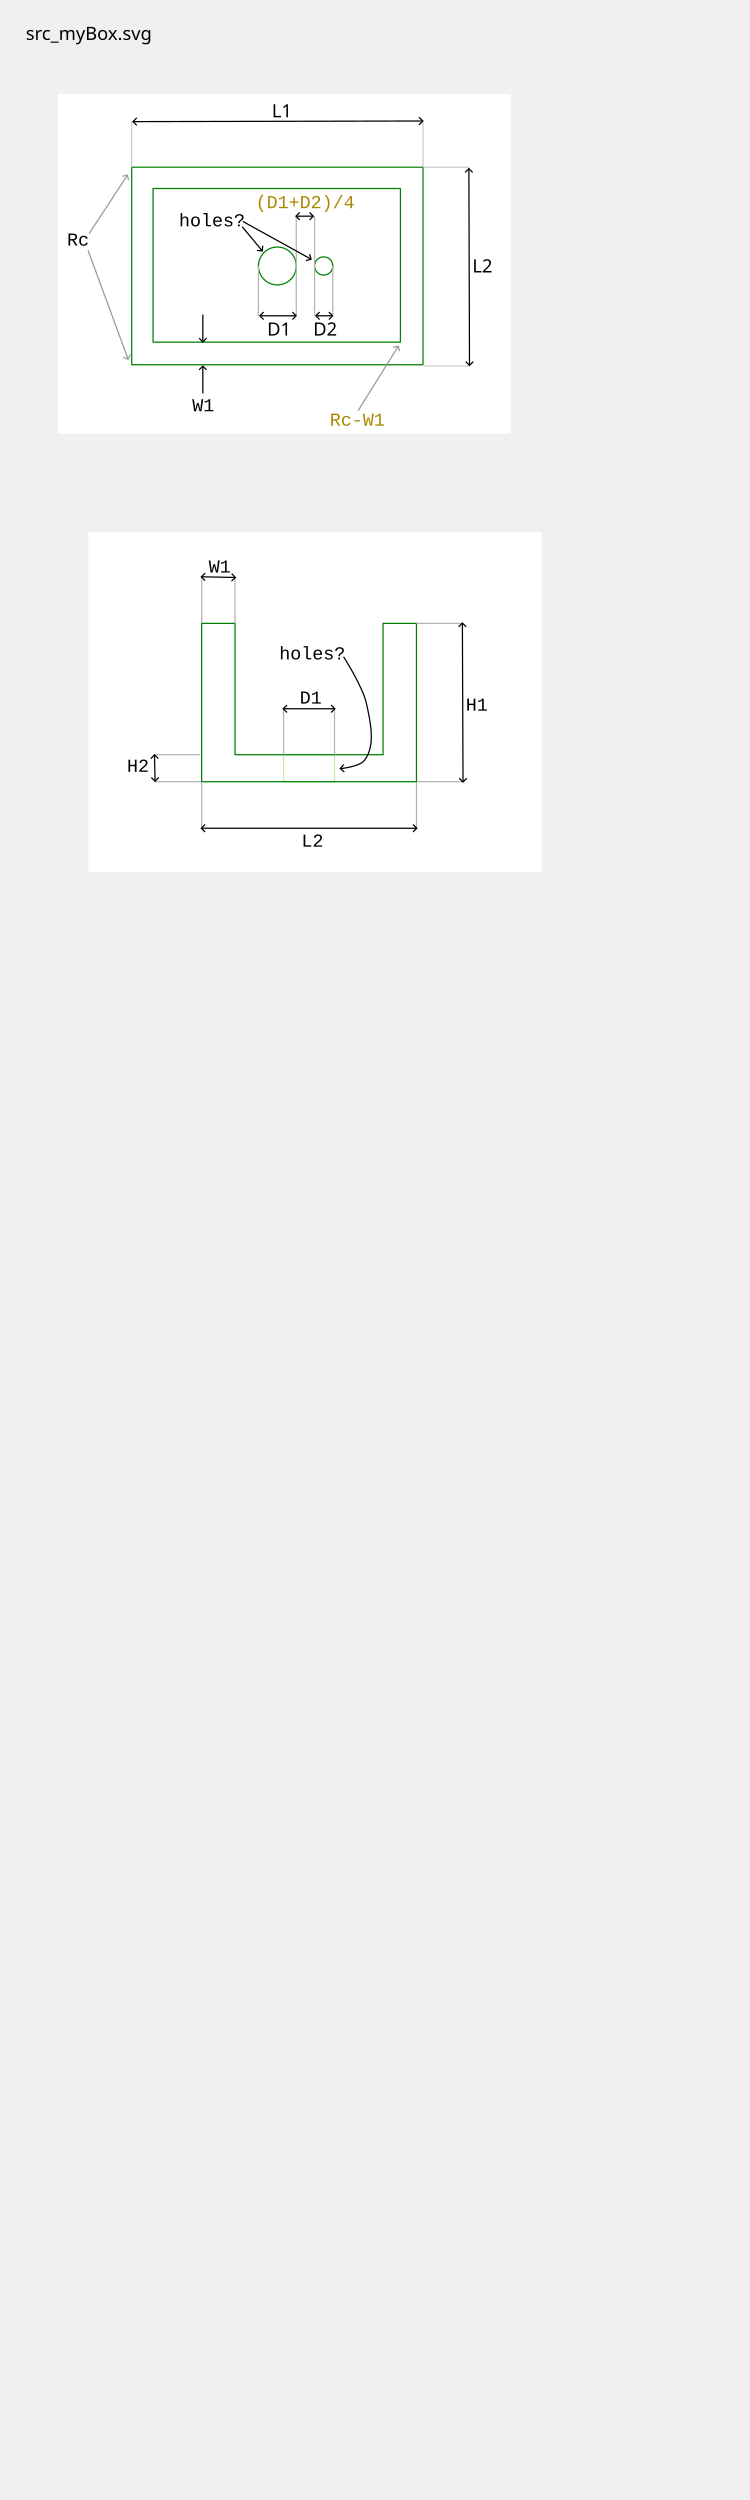
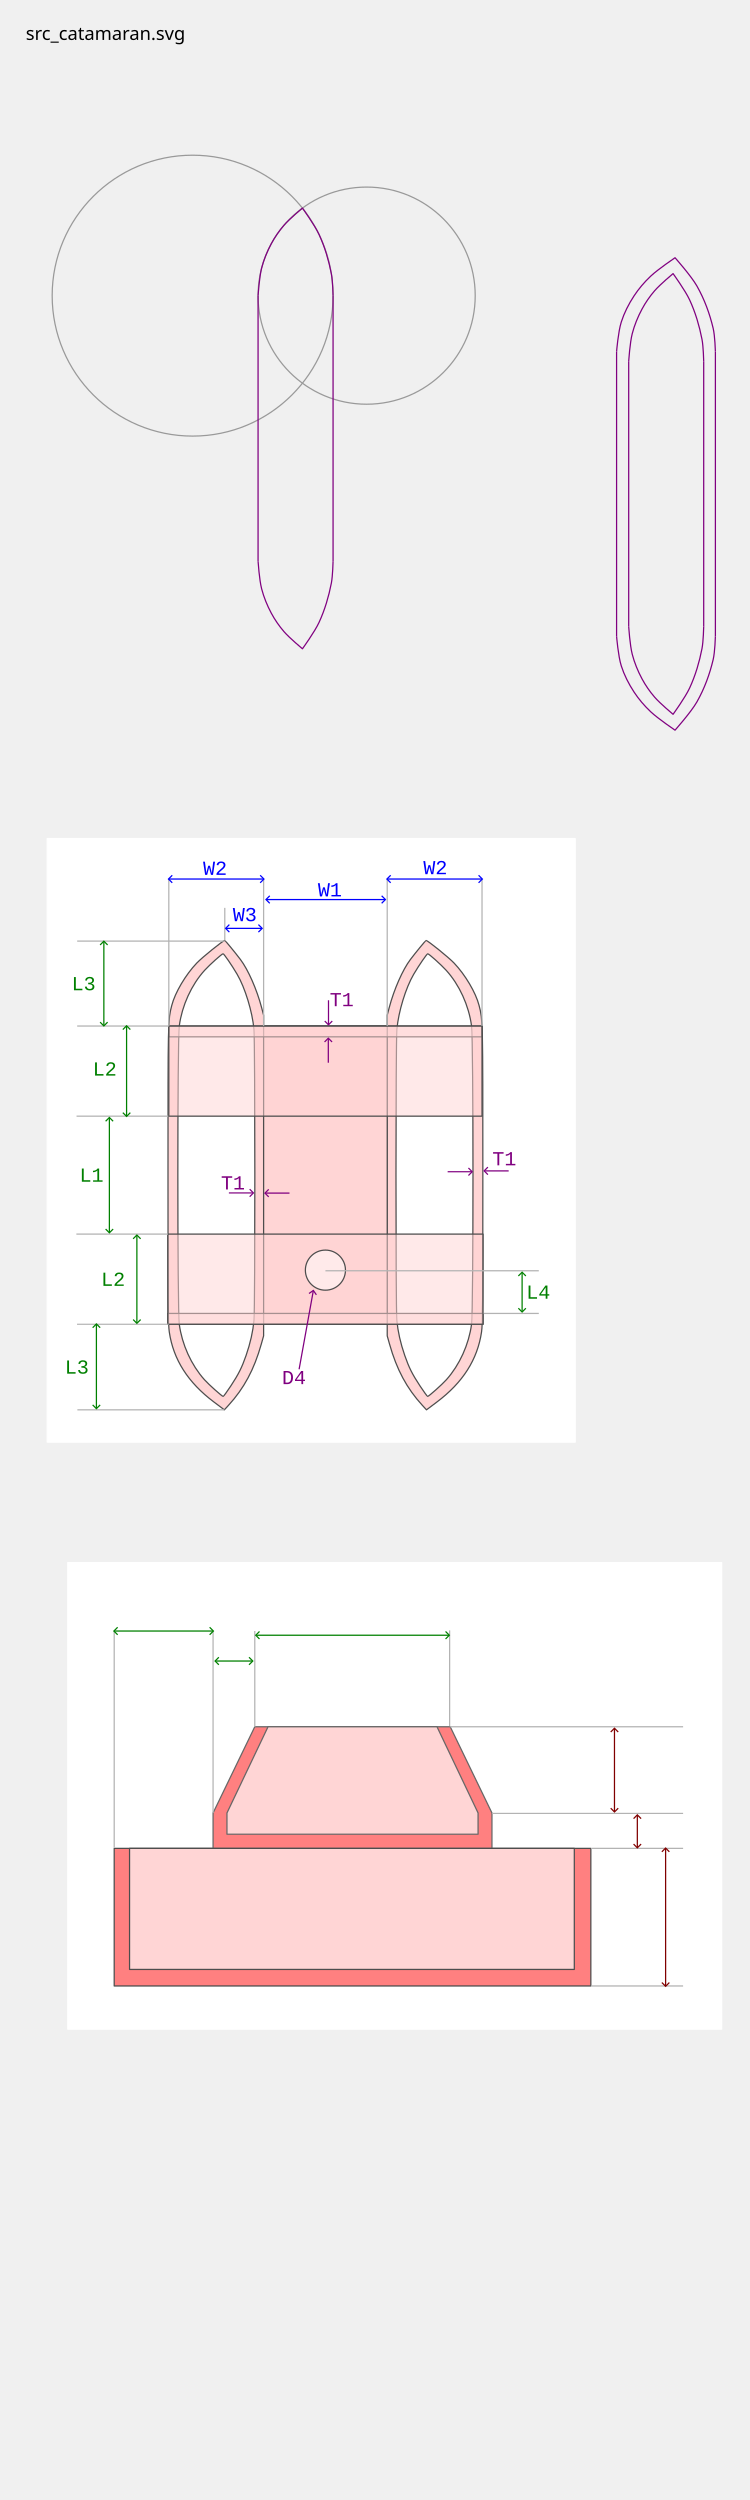
<svg xmlns="http://www.w3.org/2000/svg" width="600" height="2000" viewBox="0 0 158.75 529.167" version="1.1" id="svg1">
  <defs id="defs1">
+     <rect x="437.293" y="938.392" width="33.407" height="29.398" id="rect17" />
+     <rect x="215.139" y="988.836" width="42.426" height="31.736" id="rect16" />
+     <rect x="16.035" y="815.456" width="48.286" height="21.38" id="rect15" />
+     <rect x="227.833" y="553.086" width="43.429" height="25.517" id="rect14" />
+     <rect x="139.306" y="538.849" width="59.13" height="27.393" id="rect13" />
+     <marker style="overflow:visible" id="ArrowWide" refX="0" refY="0" orient="auto-start-reverse" markerWidth="1" markerHeight="1" viewBox="0 0 1 1" preserveAspectRatio="xMidYMid">
+       <path style="fill:none;stroke:context-stroke;stroke-width:1;stroke-linecap:butt" d="M 3,-3 0,0 3,3" transform="rotate(180,0.125,0)" id="path13" />
+     </marker>
    <rect x="217.169" y="514.475" width="65.29" height="23.014" id="rect24" />
    <rect x="423.643" y="404.875" width="97.941" height="33.678" id="rect4" />
    <rect x="465.43" y="704.66" width="79.114" height="52.307" id="rect23" />
    <rect x="433.287" y="792.659" width="70.908" height="58.254" id="rect22" />
    <rect x="286.066" y="779.609" width="87.692" height="64.597" id="rect21" />
    <rect x="160.361" y="766.559" width="86.88" height="53.487" id="rect20" />
    <rect x="244.961" y="387.088" width="109.693" height="28.313" id="rect12" />
    <rect x="206.239" y="378.13" width="60.545" height="34.169" id="rect11" />
    <rect x="194.465" y="146.003" width="87.449" height="25.582" id="rect9" />
-     <marker style="overflow:visible" id="ArrowWide" refX="0" refY="0" orient="auto-start-reverse" markerWidth="1" markerHeight="1" viewBox="0 0 1 1" preserveAspectRatio="xMidYMid">
-       <path style="fill:none;stroke:context-stroke;stroke-width:1;stroke-linecap:butt" d="M 3,-3 0,0 3,3" transform="rotate(180,0.125,0)" id="path1" />
-     </marker>
    <rect x="197.141" y="325.036" width="49.599" height="31.96" id="rect3" />
    <rect x="12.224" y="258.196" width="62.043" height="37.148" id="rect7" />
    <rect x="15.299" y="180.795" width="48.781" height="32.226" id="rect6" />
    <rect x="180.648" y="59.142" width="60.528" height="30.722" id="rect5" />
    <rect x="20.621" y="18.595" width="254.251" height="36.954" id="rect1" />
-     <marker style="overflow:visible" id="ArrowWide-7" refX="0" refY="0" orient="auto-start-reverse" markerWidth="1" markerHeight="1" viewBox="0 0 1 1" preserveAspectRatio="xMidYMid">
-       <path style="fill:none;stroke:context-stroke;stroke-width:1;stroke-linecap:butt" d="M 3,-3 0,0 3,3" transform="rotate(180,0.125,0)" id="path1-5" />
-     </marker>
-     <marker style="overflow:visible" id="ArrowWide-75" refX="0" refY="0" orient="auto-start-reverse" markerWidth="1" markerHeight="1" viewBox="0 0 1 1" preserveAspectRatio="xMidYMid">
-       <path style="fill:none;stroke:context-stroke;stroke-width:1;stroke-linecap:butt" d="M 3,-3 0,0 3,3" transform="rotate(180,0.125,0)" id="path1-9" />
-     </marker>
-     <marker style="overflow:visible" id="ArrowWide-75-3" refX="0" refY="0" orient="auto-start-reverse" markerWidth="1" markerHeight="1" viewBox="0 0 1 1" preserveAspectRatio="xMidYMid">
-       <path style="fill:none;stroke:context-stroke;stroke-width:1;stroke-linecap:butt" d="M 3,-3 0,0 3,3" transform="rotate(180,0.125,0)" id="path1-9-6" />
-     </marker>
    <rect x="12.224" y="258.196" width="62.043" height="37.148" id="rect7-9" />
+     <rect x="465.43" y="704.66" width="79.114" height="52.307" id="rect23-3" />
    <marker style="overflow:visible" id="ArrowWide-2" refX="0" refY="0" orient="auto-start-reverse" markerWidth="1" markerHeight="1" viewBox="0 0 1 1" preserveAspectRatio="xMidYMid">
-       <path style="fill:none;stroke:context-stroke;stroke-width:1;stroke-linecap:butt" d="M 3,-3 0,0 3,3" transform="rotate(180,0.125,0)" id="path1-0" />
+       <path style="fill:none;stroke:context-stroke;stroke-width:1;stroke-linecap:butt" d="M 3,-3 0,0 3,3" transform="rotate(180,0.125,0)" id="path13-6" />
    </marker>
    <marker style="overflow:visible" id="ArrowWide-4" refX="0" refY="0" orient="auto-start-reverse" markerWidth="1" markerHeight="1" viewBox="0 0 1 1" preserveAspectRatio="xMidYMid">
-       <path style="fill:none;stroke:context-stroke;stroke-width:1;stroke-linecap:butt" d="M 3,-3 0,0 3,3" transform="rotate(180,0.125,0)" id="path1-7" />
+       <path style="fill:none;stroke:context-stroke;stroke-width:1;stroke-linecap:butt" d="M 3,-3 0,0 3,3" transform="rotate(180,0.125,0)" id="path13-9" />
    </marker>
    <marker style="overflow:visible" id="ArrowWide-1" refX="0" refY="0" orient="auto-start-reverse" markerWidth="1" markerHeight="1" viewBox="0 0 1 1" preserveAspectRatio="xMidYMid">
-       <path style="fill:none;stroke:context-stroke;stroke-width:1;stroke-linecap:butt" d="M 3,-3 0,0 3,3" transform="rotate(180,0.125,0)" id="path1-1" />
-     </marker>
-     <rect x="465.43" y="704.66" width="79.114" height="52.307" id="rect23-3" />
+       <path style="fill:none;stroke:context-stroke;stroke-width:1;stroke-linecap:butt" d="M 3,-3 0,0 3,3" transform="rotate(180,0.125,0)" id="path13-5" />
+     </marker>
+     <marker style="overflow:visible" id="ArrowWide-6" refX="0" refY="0" orient="auto-start-reverse" markerWidth="1" markerHeight="1" viewBox="0 0 1 1" preserveAspectRatio="xMidYMid">
+       <path style="fill:none;stroke:context-stroke;stroke-width:1;stroke-linecap:butt" d="M 3,-3 0,0 3,3" transform="rotate(180,0.125,0)" id="path13-56" />
+     </marker>
+     <marker style="overflow:visible" id="ArrowWide-6-9" refX="0" refY="0" orient="auto-start-reverse" markerWidth="1" markerHeight="1" viewBox="0 0 1 1" preserveAspectRatio="xMidYMid">
+       <path style="fill:none;stroke:context-stroke;stroke-width:1;stroke-linecap:butt" d="M 3,-3 0,0 3,3" transform="rotate(180,0.125,0)" id="path13-56-0" />
+     </marker>
+     <marker style="overflow:visible" id="ArrowWide-6-3" refX="0" refY="0" orient="auto-start-reverse" markerWidth="1" markerHeight="1" viewBox="0 0 1 1" preserveAspectRatio="xMidYMid">
+       <path style="fill:none;stroke:context-stroke;stroke-width:1;stroke-linecap:butt" d="M 3,-3 0,0 3,3" transform="rotate(180,0.125,0)" id="path13-56-8" />
+     </marker>
+     <marker style="overflow:visible" id="ArrowWide-6-8" refX="0" refY="0" orient="auto-start-reverse" markerWidth="1" markerHeight="1" viewBox="0 0 1 1" preserveAspectRatio="xMidYMid">
+       <path style="fill:none;stroke:context-stroke;stroke-width:1;stroke-linecap:butt" d="M 3,-3 0,0 3,3" transform="rotate(180,0.125,0)" id="path13-56-4" />
+     </marker>
+     <marker style="overflow:visible" id="ArrowWide-6-4" refX="0" refY="0" orient="auto-start-reverse" markerWidth="1" markerHeight="1" viewBox="0 0 1 1" preserveAspectRatio="xMidYMid">
+       <path style="fill:none;stroke:context-stroke;stroke-width:1;stroke-linecap:butt" d="M 3,-3 0,0 3,3" transform="rotate(180,0.125,0)" id="path13-56-44" />
+     </marker>
+     <marker style="overflow:visible" id="ArrowWide-6-8-5" refX="0" refY="0" orient="auto-start-reverse" markerWidth="1" markerHeight="1" viewBox="0 0 1 1" preserveAspectRatio="xMidYMid">
+       <path style="fill:none;stroke:context-stroke;stroke-width:1;stroke-linecap:butt" d="M 3,-3 0,0 3,3" transform="rotate(180,0.125,0)" id="path13-56-4-9" />
+     </marker>
+     <rect x="227.833" y="553.086" width="43.429" height="25.517" id="rect14-1" />
+     <rect x="227.833" y="553.086" width="43.429" height="25.517" id="rect14-3" />
+     <rect x="16.035" y="815.456" width="48.286" height="21.38" id="rect15-9" />
+     <rect x="16.035" y="815.456" width="48.286" height="21.38" id="rect15-9-0" />
+     <rect x="16.035" y="815.456" width="48.286" height="21.38" id="rect15-9-4" />
+     <rect x="16.035" y="815.456" width="48.286" height="21.38" id="rect15-9-4-7" />
+     <rect x="16.035" y="815.456" width="48.286" height="21.38" id="rect15-9-4-9" />
+     <marker style="overflow:visible" id="ArrowWide-11" refX="0" refY="0" orient="auto-start-reverse" markerWidth="1" markerHeight="1" viewBox="0 0 1 1" preserveAspectRatio="xMidYMid">
+       <path style="fill:none;stroke:context-stroke;stroke-width:1;stroke-linecap:butt" d="M 3,-3 0,0 3,3" transform="rotate(180,0.125,0)" id="path13-0" />
+     </marker>
+     <marker style="overflow:visible" id="ArrowWide-62" refX="0" refY="0" orient="auto-start-reverse" markerWidth="1" markerHeight="1" viewBox="0 0 1 1" preserveAspectRatio="xMidYMid">
+       <path style="fill:none;stroke:context-stroke;stroke-width:1;stroke-linecap:butt" d="M 3,-3 0,0 3,3" transform="rotate(180,0.125,0)" id="path13-58" />
+     </marker>
+     <marker style="overflow:visible" id="ArrowWide-11-6" refX="0" refY="0" orient="auto-start-reverse" markerWidth="1" markerHeight="1" viewBox="0 0 1 1" preserveAspectRatio="xMidYMid">
+       <path style="fill:none;stroke:context-stroke;stroke-width:1;stroke-linecap:butt" d="M 3,-3 0,0 3,3" transform="rotate(180,0.125,0)" id="path13-0-2" />
+     </marker>
+     <rect x="437.293" y="938.392" width="33.407" height="29.398" id="rect17-6" />
+     <rect x="437.293" y="938.392" width="33.407" height="29.398" id="rect17-3" />
+     <marker style="overflow:visible" id="ArrowWide-62-3" refX="0" refY="0" orient="auto-start-reverse" markerWidth="1" markerHeight="1" viewBox="0 0 1 1" preserveAspectRatio="xMidYMid">
+       <path style="fill:none;stroke:context-stroke;stroke-width:1;stroke-linecap:butt" d="M 3,-3 0,0 3,3" transform="rotate(180,0.125,0)" id="path13-58-9" />
+     </marker>
+     <marker style="overflow:visible" id="ArrowWide-11-6-1" refX="0" refY="0" orient="auto-start-reverse" markerWidth="1" markerHeight="1" viewBox="0 0 1 1" preserveAspectRatio="xMidYMid">
+       <path style="fill:none;stroke:context-stroke;stroke-width:1;stroke-linecap:butt" d="M 3,-3 0,0 3,3" transform="rotate(180,0.125,0)" id="path13-0-2-9" />
+     </marker>
+     <marker style="overflow:visible" id="ArrowWide-8" refX="0" refY="0" orient="auto-start-reverse" markerWidth="1" markerHeight="1" viewBox="0 0 1 1" preserveAspectRatio="xMidYMid">
+       <path style="fill:none;stroke:context-stroke;stroke-width:1;stroke-linecap:butt" d="M 3,-3 0,0 3,3" transform="rotate(180,0.125,0)" id="path13-04" />
+     </marker>
+     <marker style="overflow:visible" id="ArrowWide-8-5" refX="0" refY="0" orient="auto-start-reverse" markerWidth="1" markerHeight="1" viewBox="0 0 1 1" preserveAspectRatio="xMidYMid">
+       <path style="fill:none;stroke:context-stroke;stroke-width:1;stroke-linecap:butt" d="M 3,-3 0,0 3,3" transform="rotate(180,0.125,0)" id="path13-04-4" />
+     </marker>
+     <marker style="overflow:visible" id="ArrowWide-5" refX="0" refY="0" orient="auto-start-reverse" markerWidth="1" markerHeight="1" viewBox="0 0 1 1" preserveAspectRatio="xMidYMid">
+       <path style="fill:none;stroke:context-stroke;stroke-width:1;stroke-linecap:butt" d="M 3,-3 0,0 3,3" transform="rotate(180,0.125,0)" id="path13-02" />
+     </marker>
+     <marker style="overflow:visible" id="ArrowWide-5-4" refX="0" refY="0" orient="auto-start-reverse" markerWidth="1" markerHeight="1" viewBox="0 0 1 1" preserveAspectRatio="xMidYMid">
+       <path style="fill:none;stroke:context-stroke;stroke-width:1;stroke-linecap:butt" d="M 3,-3 0,0 3,3" transform="rotate(180,0.125,0)" id="path13-02-3" />
+     </marker>
  </defs>
  <g id="layer1">
-     <rect style="fill:#ffffff;stroke:#ffffff;stroke-width:0.265;stroke-linejoin:bevel" id="rect8-4" width="95.67" height="71.684" x="18.838" y="112.791" />
-     <rect style="fill:#ffffff;stroke:#ffffff;stroke-width:0.265;stroke-linejoin:bevel" id="rect8" width="95.67" height="71.684" x="12.337" y="19.996" />
+     <rect style="fill:#ffffff;fill-opacity:1;stroke:#ffffff;stroke-width:0.265;stroke-linejoin:round;stroke-dasharray:none" id="rect25" width="138.402" height="98.75" x="14.348" y="330.75" />
+     <rect style="fill:#ffffff;fill-opacity:1;stroke:#ffffff;stroke-width:0.265;stroke-linejoin:round;stroke-dasharray:none" id="rect18" width="111.75" height="127.75" x="10" y="177.5" />
    <text xml:space="preserve" transform="scale(0.2645833)" id="text1" style="font-size:14.667px;line-height:1.25;font-family:sans-serif;white-space:pre;shape-inside:url(#rect1);display:inline">
-       <tspan x="20.621" y="31.941" id="tspan1">src_myBox.svg</tspan>
-     </text>
-     <rect style="fill:none;stroke:#008000;stroke-width:0.265;stroke-linejoin:bevel" id="rect2" width="61.654" height="41.817" x="27.88" y="35.39" />
-     <circle style="fill:none;stroke:#008000;stroke-width:0.265;stroke-linejoin:bevel" id="path2" cx="58.707" cy="56.298" r="4.007" />
-     <path style="fill:none;stroke:#cccccc;stroke-width:0.265px;stroke-linecap:butt;stroke-linejoin:miter;stroke-opacity:1" d="M 27.88,35.39 V 25.744" id="path3" />
-     <path style="fill:none;stroke:#cccccc;stroke-width:0.265px;stroke-linecap:butt;stroke-linejoin:miter;stroke-opacity:1" d="m 89.534,35.257 v -9.646" id="path3-5" />
-     <path style="fill:none;stroke:#cccccc;stroke-width:0.265px;stroke-linecap:butt;stroke-linejoin:miter;stroke-opacity:1" d="M 89.666,35.39 H 99.312" id="path3-5-2" />
-     <path style="fill:none;stroke:#cccccc;stroke-width:0.265px;stroke-linecap:butt;stroke-linejoin:miter;stroke-opacity:1" d="M 89.666,77.472 H 99.312" id="path3-5-7" />
-     <path style="fill:none;stroke:#000000;stroke-width:0.265px;stroke-linecap:butt;stroke-linejoin:miter;stroke-opacity:1;marker-start:url(#ArrowWide);marker-end:url(#ArrowWide)" d="M 28.218,25.744 89.426,25.612" id="path4" />
-     <path style="fill:none;stroke:#000000;stroke-width:0.265px;stroke-linecap:butt;stroke-linejoin:miter;stroke-opacity:1;marker-start:url(#ArrowWide);marker-end:url(#ArrowWide)" d="m 99.246,35.759 0.132,41.517" id="path4-6" />
-     <text xml:space="preserve" transform="matrix(0.2645833,0,0,0.2645833,9.740234,5.661621)" id="text5" style="font-size:14.667px;line-height:1.25;font-family:sans-serif;white-space:pre;shape-inside:url(#rect5);display:inline">
-       <tspan x="180.648" y="72.487" id="tspan2">L1</tspan>
-     </text>
-     <text xml:space="preserve" transform="matrix(0.2645833,0,0,0.2645833,95.94092,6.309082)" id="text6" style="font-size:14.667px;line-height:1.25;font-family:sans-serif;white-space:pre;shape-inside:url(#rect6);display:inline">
-       <tspan x="15.299" y="194.14" id="tspan3">L2</tspan>
-     </text>
-     <text xml:space="preserve" transform="matrix(0.2645833,0,0,0.2645833,53.31328,-0.8105943)" id="text7" style="font-size:14.667px;line-height:1.25;font-family:sans-serif;white-space:pre;shape-inside:url(#rect7);display:inline">
-       <tspan x="12.225" y="271.542" id="tspan4">D1</tspan>
-     </text>
-     <text xml:space="preserve" transform="matrix(0.2645833,0,0,0.2645833,-37.96631,-37.45934)" id="text2" style="font-style:normal;font-variant:normal;font-weight:normal;font-stretch:normal;font-size:14.667px;line-height:normal;font-family:'Liberation Mono';-inkscape-font-specification:'Liberation Mono';font-variant-ligatures:normal;font-variant-position:normal;font-variant-caps:normal;font-variant-numeric:normal;font-variant-alternates:normal;font-variant-east-asian:normal;font-feature-settings:normal;font-variation-settings:normal;text-indent:0;text-align:start;text-decoration-line:none;text-decoration-style:solid;text-decoration-color:#000000;letter-spacing:normal;word-spacing:normal;text-transform:none;writing-mode:lr-tb;direction:ltr;text-orientation:mixed;dominant-baseline:auto;baseline-shift:baseline;white-space:pre;shape-inside:url(#rect3);shape-padding:0;shape-margin:0;inline-size:0;display:inline;opacity:1;vector-effect:none;fill:#000000;fill-opacity:1;stroke:none;stroke-width:1;stroke-linecap:butt;stroke-linejoin:miter;stroke-miterlimit:4;stroke-dasharray:none;stroke-dashoffset:0;stroke-opacity:1;-inkscape-stroke:none;stop-color:#000000;stop-opacity:1">
-       <tspan x="197.141" y="338.085" id="tspan5">Rc</tspan>
-     </text>
-     <path style="fill:#ffffff;stroke:#999999;stroke-width:0.265;marker-start:url(#ArrowWide)" d="M 27.1,75.995 18.627,52.955" id="path6" />
-     <path style="fill:#ffffff;stroke:#999999;stroke-width:0.265;marker-start:url(#ArrowWide-7)" d="M 26.936,37.136 18.854,49.471" id="path6-5" />
-     <circle style="fill:none;stroke:#008000;stroke-width:0.265;stroke-linejoin:bevel" id="path2-5" cx="68.512" cy="56.298" r="1.933" />
-     <path style="fill:none;stroke:#b3b3b3;stroke-width:0.265" d="M 54.7,56.298 V 66.841" id="path5" />
-     <path style="fill:none;stroke:#b3b3b3;stroke-width:0.265" d="M 62.714,56.298 V 66.841" id="path5-7" />
-     <path style="fill:none;stroke:#b3b3b3;stroke-width:0.265" d="M 66.58,56.298 V 66.841" id="path5-6" />
-     <path style="fill:none;stroke:#b3b3b3;stroke-width:0.265" d="M 70.445,56.298 V 66.841" id="path5-61" />
-     <path style="fill:none;stroke:#b3b3b3;stroke-width:0.265" d="M 62.714,45.756 V 56.298" id="path5-7-2" />
-     <path style="fill:none;stroke:#b3b3b3;stroke-width:0.265" d="M 66.58,45.756 V 56.298" id="path5-6-0" />
-     <path style="fill:none;stroke:#000000;stroke-width:0.265;marker-start:url(#ArrowWide);marker-end:url(#ArrowWide)" d="m 55.074,66.841 h 7.535" id="path7" />
-     <path style="fill:none;stroke:#000000;stroke-width:0.265;marker-start:url(#ArrowWide-75);marker-end:url(#ArrowWide-75)" d="m 66.926,66.841 h 3.407" id="path7-8" />
-     <path style="fill:none;stroke:#000000;stroke-width:0.265;marker-start:url(#ArrowWide-75-3);marker-end:url(#ArrowWide-75-3)" d="m 62.714,45.756 h 3.538" id="path7-8-9" />
-     <text xml:space="preserve" transform="matrix(0.2645833,0,0,0.2645833,63.06242,-0.8105943)" id="text7-7" style="font-size:14.667px;line-height:1.25;font-family:sans-serif;white-space:pre;shape-inside:url(#rect7-9);display:inline">
-       <tspan x="12.225" y="271.542" id="tspan6">D2</tspan>
-     </text>
-     <text xml:space="preserve" transform="matrix(0.2645833,0,0,0.2645833,1.566162,1.98075)" id="text8" style="font-size:14.667px;line-height:normal;font-family:'Liberation Mono';-inkscape-font-specification:'Liberation Mono';text-align:center;text-decoration-color:#000000;white-space:pre;shape-inside:url(#rect9);display:inline;fill:#aa8800;stroke-width:1;-inkscape-stroke:none;stop-color:#000000">
-       <tspan x="198.583" y="159.052" id="tspan7">(D1+D2)/4</tspan>
-     </text>
-     <rect style="fill:none;stroke:#008000;stroke-width:0.265;stroke-linejoin:bevel" id="rect2-0" width="52.36" height="32.524" x="32.395" y="39.904" />
-     <path style="fill:none;stroke:#000000;stroke-width:0.265;marker-start:url(#ArrowWide)" d="M 42.93,72.307 V 66.6" id="path11" />
-     <path style="fill:none;stroke:#000000;stroke-width:0.265;marker-start:url(#ArrowWide-2)" d="m 42.93,77.576 v 5.707" id="path11-1" />
-     <text xml:space="preserve" transform="matrix(0.2645833,0,0,0.2645833,-19.55357,-16.44483)" id="text11" style="font-size:14.667px;line-height:normal;font-family:'Liberation Mono';-inkscape-font-specification:'Liberation Mono';text-align:center;text-decoration-color:#000000;white-space:pre;shape-inside:url(#rect11);display:inline;fill:#000000;stroke-width:1;-inkscape-stroke:none;stop-color:#000000">
-       <tspan x="227.71" y="391.181" id="tspan8">W1</tspan>
-     </text>
-     <path style="fill:#ffffff;stroke:#999999;stroke-width:0.265;marker-start:url(#ArrowWide-4)" d="M 84.273,73.323 75.801,86.935" id="path6-56" />
-     <text xml:space="preserve" transform="matrix(0.2645833,0,0,0.2645833,-3.695439,-15.76108)" id="text12" style="font-size:14.667px;line-height:normal;font-family:'Liberation Mono';-inkscape-font-specification:'Liberation Mono';text-align:center;text-decoration-color:#000000;white-space:pre;shape-inside:url(#rect12);display:inline;fill:#aa8800;stroke-width:1;-inkscape-stroke:none;stop-color:#000000">
-       <tspan x="277.804" y="400.138" id="tspan9">Rc-W1</tspan>
-     </text>
-     <path style="fill:none;stroke:#c6e9af;stroke-width:0.265" d="m 60.026,159.744 h 10.779 v 5.714 H 60.026 Z" id="path15" />
-     <path style="fill:none;stroke:#008000;stroke-width:0.265" d="m 42.682,131.947 h 7.066 v 27.797 h 31.334 c 0,0 0,-27.797 0,-27.797 h 7.066 v 33.511 H 42.682 Z" id="path14" />
-     <path style="fill:none;stroke:#b3b3b3;stroke-width:0.265" d="m 42.682,122.091 v 9.724" id="path16" />
-     <path style="fill:none;stroke:#b3b3b3;stroke-width:0.265" d="m 49.749,122.223 v 9.724" id="path16-4" />
-     <path style="fill:none;stroke:#b3b3b3;stroke-width:0.265" d="m 60.026,150.021 v 9.724" id="path16-9" />
-     <path style="fill:none;stroke:#b3b3b3;stroke-width:0.265" d="m 70.805,150.021 v 9.724" id="path16-8" />
-     <path style="fill:none;stroke:#b3b3b3;stroke-width:0.265" d="m 97.873,131.947 h -9.724" id="path16-6" />
-     <path style="fill:none;stroke:#b3b3b3;stroke-width:0.265" d="M 98.005,165.458 H 88.282" id="path16-6-1" />
-     <path style="fill:none;stroke:#b3b3b3;stroke-width:0.265" d="m 42.55,165.458 h -9.724" id="path16-6-2" />
-     <path style="fill:none;stroke:#b3b3b3;stroke-width:0.265" d="m 42.34,159.744 h -9.724" id="path16-6-0" />
-     <path style="fill:none;stroke:#b3b3b3;stroke-width:0.265" d="m 42.682,165.59 v 9.724" id="path16-94" />
-     <path style="fill:none;stroke:#b3b3b3;stroke-width:0.265" d="m 88.149,165.59 v 9.724" id="path16-1" />
-     <path style="fill:none;stroke:#000000;stroke-width:0.265;marker-start:url(#ArrowWide);marker-end:url(#ArrowWide)" d="m 97.873,131.947 0.132,33.511" id="path17" />
-     <path style="fill:none;stroke:#000000;stroke-width:0.265;marker-start:url(#ArrowWide);marker-end:url(#ArrowWide)" d="M 60.026,150.021 H 70.805" id="path18" />
-     <path style="fill:none;stroke:#000000;stroke-width:0.265;marker-start:url(#ArrowWide);marker-end:url(#ArrowWide)" d="M 42.682,175.314 H 88.149" id="path19" />
-     <path style="fill:none;stroke:#000000;stroke-width:0.265;marker-start:url(#ArrowWide);marker-end:url(#ArrowWide)" d="m 42.682,122.091 7.066,0.132" id="path20" />
-     <path style="fill:none;stroke:#000000;stroke-width:0.265;marker-start:url(#ArrowWide-1);marker-end:url(#ArrowWide-1)" d="m 32.694,159.843 0.132,5.449" id="path17-7" />
-     <text xml:space="preserve" transform="matrix(0.2645833,0,0,0.2645833,-7.417026,-85.0876)" id="text20" style="font-size:14.667px;line-height:normal;font-family:'Liberation Mono';-inkscape-font-specification:'Liberation Mono';text-align:center;text-decoration-color:#000000;white-space:pre;shape-inside:url(#rect20);display:inline;fill:#000000;stroke-width:1;-inkscape-stroke:none;stop-color:#000000">
-       <tspan x="194.999" y="779.609" id="tspan10">W1</tspan>
-     </text>
-     <text xml:space="preserve" transform="matrix(0.2645833,0,0,0.2645833,-21.51773,-60.79254)" id="text21" style="font-size:14.667px;line-height:normal;font-family:'Liberation Mono';-inkscape-font-specification:'Liberation Mono';text-align:center;text-decoration-color:#000000;white-space:pre;shape-inside:url(#rect21);display:inline;fill:#000000;stroke-width:1;-inkscape-stroke:none;stop-color:#000000">
-       <tspan x="321.111" y="792.659" id="tspan11">D1</tspan>
-     </text>
-     <text xml:space="preserve" transform="matrix(0.2645833,0,0,0.2645833,-57.8847,-33.96253)" id="text22" style="font-size:14.667px;line-height:normal;font-family:'Liberation Mono';-inkscape-font-specification:'Liberation Mono';text-align:center;text-decoration-color:#000000;white-space:pre;shape-inside:url(#rect22);display:inline;fill:#000000;stroke-width:1;-inkscape-stroke:none;stop-color:#000000">
-       <tspan x="459.94" y="805.71" id="tspan12">L2</tspan>
-     </text>
-     <text xml:space="preserve" transform="matrix(0.2645833,0,0,0.2645833,-32.68643,-39.46547)" id="text23" style="font-size:14.667px;line-height:normal;font-family:'Liberation Mono';-inkscape-font-specification:'Liberation Mono';text-align:center;text-decoration-color:#000000;white-space:pre;shape-inside:url(#rect23);display:inline;fill:#000000;stroke-width:1;-inkscape-stroke:none;stop-color:#000000">
-       <tspan x="496.185" y="717.71" id="tspan13">H1</tspan>
-     </text>
-     <text xml:space="preserve" transform="matrix(0.2645833,0,0,0.2645833,-104.3998,-26.53341)" id="text23-5" style="font-size:14.667px;line-height:normal;font-family:'Liberation Mono';-inkscape-font-specification:'Liberation Mono';text-align:center;text-decoration-color:#000000;white-space:pre;shape-inside:url(#rect23-3);display:inline;fill:#000000;stroke-width:1;-inkscape-stroke:none;stop-color:#000000">
-       <tspan x="496.185" y="717.71" id="tspan14">H2</tspan>
-     </text>
-     <text xml:space="preserve" transform="matrix(0.2645833,0,0,0.2645833,-80.17729,-62.66748)" id="text3" style="font-size:14.667px;line-height:normal;font-family:'Liberation Mono';-inkscape-font-specification:'Liberation Mono';text-align:center;text-decoration-color:#000000;white-space:pre;shape-inside:url(#rect4);display:inline;fill:#000000;stroke-width:1;-inkscape-stroke:none;stop-color:#000000">
-       <tspan x="446.209" y="417.925" id="tspan15">holes?</tspan>
-     </text>
-     <path style="fill:none;stroke:#000000;stroke-width:0.265;marker-end:url(#ArrowWide)" d="m 51.266,47.991 4.208,5.067" id="path21" />
-     <path style="fill:none;stroke:#000000;stroke-width:0.265;marker-end:url(#ArrowWide)" d="m 51.389,46.87 14.393,7.956" id="path22" />
-     <text xml:space="preserve" transform="scale(0.2645833)" id="text24" style="font-size:14.667px;line-height:normal;font-family:'Liberation Mono';-inkscape-font-specification:'Liberation Mono';text-align:center;text-decoration-color:#000000;white-space:pre;shape-inside:url(#rect24);display:inline;fill:#000000;stroke-width:1;-inkscape-stroke:none;stop-color:#000000">
-       <tspan x="223.41" y="527.525" id="tspan16">holes?</tspan>
-     </text>
-     <path style="fill:none;stroke:#000000;stroke-width:0.265;marker-end:url(#ArrowWide)" d="m 72.739,139.04 c 0,0 4.072,6.337 4.843,9.941 0.83,3.878 1.961,8.689 -0.379,11.891 -1.066,1.459 -5.111,1.81 -5.111,1.81" id="path24" />
+       <tspan x="20.621" y="31.941" id="tspan2">src_catamaran.svg</tspan>
+     </text>
+     <circle style="fill:none;stroke:#999999;stroke-width:0.265;stroke-linejoin:round" id="path1" cx="77.605" cy="62.579" r="22.981" />
+     <circle style="fill:none;stroke:#999999;stroke-width:0.265;stroke-linejoin:round" id="path1-3" cx="40.771" cy="62.579" r="29.728" />
+     <path style="fill:none;stroke:#800080;stroke-width:0.265;stroke-linejoin:round" d="M 54.624,62.579 V 118.794" id="path2" />
+     <path style="fill:none;stroke:#800080;stroke-width:0.265;stroke-linejoin:round" d="M 70.499,62.579 V 118.794" id="path2-1" />
+     <path style="fill:none;stroke:#800080;stroke-width:0.265;stroke-linejoin:round" d="m 54.624,62.579 c 0,0 0.262,-3.936 0.753,-5.834 0.465,-1.797 1.181,-3.538 2.056,-5.175 0.744,-1.393 1.653,-2.707 2.685,-3.901 1.159,-1.342 3.898,-3.622 3.898,-3.622 0,0 2.586,3.573 3.505,5.562 1.226,2.652 2.066,5.495 2.62,8.363 0.292,1.512 0.359,4.607 0.359,4.607" id="path3" />
+     <path style="fill:none;stroke:#800080;stroke-width:0.265;stroke-linejoin:round" d="m 54.624,118.794 c 0,0 0.262,3.936 0.753,5.834 0.465,1.797 1.181,3.538 2.056,5.175 0.744,1.393 1.653,2.707 2.685,3.901 1.159,1.342 3.898,3.622 3.898,3.622 0,0 2.586,-3.573 3.505,-5.562 1.226,-2.652 2.066,-5.495 2.62,-8.363 0.292,-1.512 0.359,-4.607 0.359,-4.607" id="path3-6" />
+     <path style="fill:none;stroke:#800080;stroke-width:0.265;stroke-linejoin:round" d="M 133.074,76.447 V 132.662" id="path2-2" />
+     <path style="fill:none;stroke:#800080;stroke-width:0.265;stroke-linejoin:round" d="M 148.949,76.447 V 132.662" id="path2-1-0" />
+     <path style="fill:none;stroke:#800080;stroke-width:0.265;stroke-linejoin:round" d="m 133.074,76.447 c 0,0 0.262,-3.936 0.753,-5.834 0.465,-1.797 1.181,-3.538 2.056,-5.175 0.744,-1.393 1.653,-2.707 2.685,-3.901 1.159,-1.342 3.898,-3.622 3.898,-3.622 0,0 2.586,3.573 3.505,5.562 1.226,2.652 2.066,5.495 2.62,8.363 0.292,1.512 0.359,4.607 0.359,4.607" id="path3-2" />
+     <path style="fill:none;stroke:#800080;stroke-width:0.265;stroke-linejoin:round" d="m 133.074,132.662 c 0,0 0.262,3.936 0.753,5.834 0.465,1.797 1.181,3.538 2.056,5.175 0.744,1.393 1.653,2.707 2.685,3.901 1.159,1.342 3.898,3.622 3.898,3.622 0,0 2.586,-3.573 3.505,-5.562 1.226,-2.652 2.066,-5.495 2.62,-8.363 0.292,-1.512 0.359,-4.607 0.359,-4.607" id="path3-6-3" />
+     <path style="fill:none;stroke:#800080;stroke-width:0.265;stroke-linejoin:round" d="M 130.51,74.422 V 134.686" id="path2-28" />
+     <path style="fill:none;stroke:#800080;stroke-width:0.265;stroke-linejoin:round" d="M 151.424,74.422 V 134.686" id="path2-1-9" />
+     <path style="fill:none;stroke:#800080;stroke-width:0.265;stroke-linejoin:round" d="m 130.51,74.422 c 0,0 0.345,-4.219 0.992,-6.254 0.613,-1.926 1.556,-3.792 2.708,-5.548 0.98,-1.493 2.178,-2.902 3.537,-4.182 1.527,-1.439 5.135,-3.883 5.135,-3.883 0,0 3.406,3.83 4.618,5.962 1.615,2.843 2.722,5.891 3.451,8.965 0.385,1.621 0.473,4.939 0.473,4.939" id="path3-7" />
+     <path style="fill:none;stroke:#800080;stroke-width:0.265;stroke-linejoin:round" d="m 130.51,134.686 c 0,0 0.345,4.219 0.992,6.254 0.613,1.926 1.556,3.792 2.708,5.548 0.98,1.493 2.178,2.902 3.537,4.182 1.527,1.439 5.135,3.883 5.135,3.883 0,0 3.406,-3.83 4.618,-5.962 1.615,-2.843 2.722,-5.891 3.451,-8.965 0.385,-1.621 0.473,-4.939 0.473,-4.939" id="path3-6-36" />
+     <path style="fill:#ffd5d5;stroke:#4d4d4d;stroke-width:0.265;stroke-linejoin:round" d="m 45.279,296.757 c -5.485,-4.117 -8.587,-8.983 -9.445,-14.815 -0.243,-1.65 -0.276,-5.704 -0.276,-33.234 10e-4,-33.215 -0.01,-32.738 0.804,-35.912 0.69,-2.692 2.923,-6.471 5.289,-8.951 1.165,-1.222 5.607,-4.805 5.926,-4.782 0.102,0.007 2.208,2.568 3.317,4.035 1.626,2.149 3.465,6.328 4.483,10.189 l 0.42,1.591 v 33.941 33.941 l -0.491,1.744 c -1.517,5.388 -3.651,9.366 -6.962,12.978 l -0.856,0.933 z m 3.542,-3.346 c 1.664,-2.522 2.374,-3.936 3.263,-6.497 0.903,-2.603 1.472,-5.13 1.678,-7.461 0.246,-2.774 0.237,-58.749 -0.009,-61.557 -0.327,-3.729 -1.882,-8.827 -3.562,-11.68 -1.143,-1.94 -2.782,-4.331 -2.971,-4.331 -0.247,0 -2.748,2.237 -3.872,3.462 -2.809,3.064 -4.835,7.503 -5.403,11.84 -0.401,3.06 -0.401,60.027 0,63.087 0.563,4.294 2.544,8.661 5.339,11.773 0.945,1.052 3.722,3.529 3.956,3.529 0.083,0 0.794,-0.974 1.58,-2.166 z" id="path4" />
+     <path style="fill:#ffd5d5;stroke:#4d4d4d;stroke-width:0.265;stroke-linejoin:round" d="m 92.48,296.757 c 5.485,-4.117 8.587,-8.983 9.445,-14.815 0.243,-1.65 0.276,-5.704 0.276,-33.234 -0.001,-33.215 0.01,-32.738 -0.804,-35.912 -0.69,-2.692 -2.923,-6.471 -5.289,-8.951 -1.165,-1.222 -5.607,-4.805 -5.926,-4.782 -0.102,0.007 -2.208,2.568 -3.317,4.035 -1.626,2.149 -3.465,6.328 -4.483,10.189 l -0.42,1.591 v 33.941 33.941 l 0.491,1.744 c 1.517,5.388 3.651,9.366 6.962,12.978 l 0.856,0.933 z m -3.542,-3.346 c -1.664,-2.522 -2.374,-3.936 -3.263,-6.497 -0.903,-2.603 -1.472,-5.13 -1.678,-7.461 -0.246,-2.774 -0.237,-58.749 0.009,-61.557 0.327,-3.729 1.882,-8.827 3.562,-11.68 1.143,-1.94 2.782,-4.331 2.971,-4.331 0.247,0 2.748,2.237 3.872,3.462 2.809,3.064 4.835,7.503 5.403,11.84 0.401,3.06 0.401,60.027 0,63.087 -0.563,4.294 -2.544,8.661 -5.339,11.773 -0.945,1.052 -3.722,3.529 -3.956,3.529 -0.083,0 -0.794,-0.974 -1.58,-2.166 z" id="path4-1" />
+     <rect style="fill:#ffd5d5;stroke:#4d4d4d;stroke-width:0.265;stroke-linejoin:round" id="rect8" width="26.163" height="63.126" x="55.798" y="217.176" />
+     <rect style="fill:#ffd5d5;fill-opacity:0.5;stroke:#4d4d4d;stroke-width:0.265;stroke-linejoin:round" id="rect10-1" width="66.297" height="2.287" x="35.731" y="217.176" />
+     <rect style="fill:#ffd5d5;fill-opacity:0.5;stroke:#4d4d4d;stroke-width:0.265;stroke-linejoin:round" id="rect10" width="66.297" height="19.081" x="35.731" y="217.176" />
+     <rect style="fill:#ffd5d5;fill-opacity:0.5;stroke:#4d4d4d;stroke-width:0.265;stroke-linejoin:round" id="rect10-1-0" width="66.728" height="2.287" x="35.516" y="278.015" />
+     <rect style="fill:#ffd5d5;fill-opacity:0.5;stroke:#4d4d4d;stroke-width:0.265;stroke-linejoin:round" id="rect10-4" width="66.728" height="19.081" x="35.516" y="261.221" />
+     <circle style="fill:#ffffff;fill-opacity:0.5;stroke:#4d4d4d;stroke-width:0.265;stroke-linejoin:round" id="path10" cx="68.88" cy="268.847" r="4.243" />
+     <path style="fill:#ffffff;fill-opacity:0.5;stroke:#b3b3b3;stroke-width:0.265;stroke-linejoin:round" d="m 35.731,217.176 v -31.113" id="path11" />
+     <path style="fill:#ffffff;fill-opacity:0.5;stroke:#b3b3b3;stroke-width:0.265;stroke-linejoin:round" d="m 55.798,217.176 v -31.113" id="path11-4" />
+     <path style="fill:#ffffff;fill-opacity:0.5;stroke:#b3b3b3;stroke-width:0.265;stroke-linejoin:round" d="m 81.961,217.176 v -31.113" id="path11-9" />
+     <path style="fill:#ffffff;fill-opacity:0.5;stroke:#b3b3b3;stroke-width:0.265;stroke-linejoin:round" d="m 102.028,217.176 v -31.113" id="path11-2" />
+     <path style="fill:#ffffff;fill-opacity:0.5;stroke:#b3b3b3;stroke-width:0.265;stroke-linejoin:round" d="m 47.578,199.063 v -6.894" id="path11-4-4" />
+     <path style="fill:#ffffff;fill-opacity:0.5;stroke:#b3b3b3;stroke-width:0.265;stroke-linejoin:round" d="m 16.333,199.195 h 31.113" id="path11-6" />
+     <path style="fill:#ffffff;fill-opacity:0.5;stroke:#b3b3b3;stroke-width:0.265;stroke-linejoin:round" d="M 16.333,217.176 H 35.731" id="path11-1" />
+     <path style="fill:#ffffff;fill-opacity:0.5;stroke:#b3b3b3;stroke-width:0.265;stroke-linejoin:round" d="M 16.2,236.257 H 35.599" id="path11-1-6" />
+     <path style="fill:#ffffff;fill-opacity:0.5;stroke:#b3b3b3;stroke-width:0.265;stroke-linejoin:round" d="M 16.164,261.221 H 35.562" id="path11-1-6-6" />
+     <path style="fill:#ffffff;fill-opacity:0.5;stroke:#b3b3b3;stroke-width:0.265;stroke-linejoin:round" d="M 16.305,280.302 H 35.703" id="path11-1-6-4" />
+     <path style="fill:#ffffff;fill-opacity:0.5;stroke:#b3b3b3;stroke-width:0.265;stroke-linejoin:round" d="m 16.377,298.416 h 31.113" id="path11-6-2" />
+     <path style="fill:#ffffff;fill-opacity:0.5;stroke:#0000ff;stroke-width:0.265;stroke-linejoin:round;stroke-dasharray:none;marker-start:url(#ArrowWide);marker-end:url(#ArrowWide)" d="M 35.731,186.063 H 55.798" id="path12" />
+     <path style="fill:#ffffff;fill-opacity:0.5;stroke:#0000ff;stroke-width:0.265;stroke-linejoin:round;stroke-dasharray:none;marker-start:url(#ArrowWide-2);marker-end:url(#ArrowWide-2)" d="M 81.961,186.063 H 102.028" id="path12-1" />
+     <path style="fill:#ffffff;fill-opacity:0.5;stroke:#0000ff;stroke-width:0.265;stroke-linejoin:round;stroke-dasharray:none;marker-start:url(#ArrowWide-4);marker-end:url(#ArrowWide-4)" d="M 56.369,190.403 H 81.512" id="path12-7" />
+     <path style="fill:#ffffff;fill-opacity:0.5;stroke:#0000ff;stroke-width:0.265;stroke-linejoin:round;stroke-dasharray:none;marker-start:url(#ArrowWide-1);marker-end:url(#ArrowWide-1)" d="m 47.819,196.503 h 7.605" id="path12-6" />
+     <path style="fill:#ffffff;fill-opacity:0.5;stroke:#008000;stroke-width:0.265;stroke-linejoin:round;stroke-dasharray:none;marker-start:url(#ArrowWide-6);marker-end:url(#ArrowWide-6)" d="M 21.983,217.084 V 199.288" id="path12-12" />
+     <path style="fill:#ffffff;fill-opacity:0.5;stroke:#008000;stroke-width:0.265;stroke-linejoin:round;stroke-dasharray:none;marker-start:url(#ArrowWide-6-4);marker-end:url(#ArrowWide-6-4)" d="M 20.406,298.098 V 280.302" id="path12-12-17" />
+     <path style="fill:#ffffff;fill-opacity:0.5;stroke:#008000;stroke-width:0.265;stroke-linejoin:round;stroke-dasharray:none;marker-start:url(#ArrowWide-6-9);marker-end:url(#ArrowWide-6-9)" d="M 26.792,236.239 V 217.194" id="path12-12-0" />
+     <path style="fill:#ffffff;fill-opacity:0.5;stroke:#008000;stroke-width:0.265;stroke-linejoin:round;stroke-dasharray:none;marker-start:url(#ArrowWide-6-3);marker-end:url(#ArrowWide-6-3)" d="M 23.152,260.876 V 236.603" id="path12-12-1" />
+     <path style="fill:#ffffff;fill-opacity:0.5;stroke:#008000;stroke-width:0.265;stroke-linejoin:round;stroke-dasharray:none;marker-start:url(#ArrowWide-6-8);marker-end:url(#ArrowWide-6-8)" d="M 28.972,280.038 V 261.485" id="path12-12-3" />
+     <path style="fill:#ffffff;fill-opacity:0.5;stroke:#b3b3b3;stroke-width:0.265;stroke-linejoin:round" d="M 68.88,268.98 H 114.046" id="path11-6-1" />
+     <path style="fill:#ffffff;fill-opacity:0.5;stroke:#b3b3b3;stroke-width:0.265;stroke-linejoin:round" d="M 102.376,278.015 H 114.046" id="path11-1-6-6-4" />
+     <path style="fill:#ffffff;fill-opacity:0.5;stroke:#008000;stroke-width:0.265;stroke-linejoin:round;stroke-dasharray:none;marker-start:url(#ArrowWide-6-8-5);marker-end:url(#ArrowWide-6-8-5)" d="m 110.513,277.64 v -8.286" id="path12-12-3-8" />
+     <text xml:space="preserve" transform="matrix(0.2645833,0,0,0.2645833,30.43072,43.4019)" id="text13" style="font-size:16px;line-height:normal;font-family:'Liberation Mono';-inkscape-font-specification:'Liberation Mono';text-decoration-color:#000000;white-space:pre;shape-inside:url(#rect13);fill:#0000ff;stroke-width:1;-inkscape-stroke:none;stop-color:#000000">
+       <tspan x="139.305" y="553.086" id="tspan3">W1</tspan>
+     </text>
+     <text xml:space="preserve" transform="matrix(0.2645833,0,0,0.2645833,-17.29899,35.07215)" id="text14" style="font-size:16px;line-height:normal;font-family:'Liberation Mono';-inkscape-font-specification:'Liberation Mono';text-decoration-color:#000000;white-space:pre;shape-inside:url(#rect14);fill:#0000ff;stroke-width:1;-inkscape-stroke:none;stop-color:#000000">
+       <tspan x="227.834" y="567.322" id="tspan4">W2</tspan>
+     </text>
+     <text xml:space="preserve" transform="matrix(0.2645833,0,0,0.2645833,29.32308,34.93991)" id="text14-6" style="font-size:16px;line-height:normal;font-family:'Liberation Mono';-inkscape-font-specification:'Liberation Mono';text-decoration-color:#000000;white-space:pre;shape-inside:url(#rect14-1);display:inline;fill:#0000ff;stroke-width:1;-inkscape-stroke:none;stop-color:#000000">
+       <tspan x="227.834" y="567.322" id="tspan5">W2</tspan>
+     </text>
+     <text xml:space="preserve" transform="matrix(0.2645833,0,0,0.2645833,-10.99918,44.88009)" id="text14-0" style="font-size:16px;line-height:normal;font-family:'Liberation Mono';-inkscape-font-specification:'Liberation Mono';text-decoration-color:#000000;white-space:pre;shape-inside:url(#rect14-3);display:inline;fill:#0000ff;stroke-width:1;-inkscape-stroke:none;stop-color:#000000">
+       <tspan x="227.834" y="567.322" id="tspan6">W3</tspan>
+     </text>
+     <text xml:space="preserve" transform="matrix(0.2645833,0,0,0.2645833,12.59256,30.61083)" id="text15" style="font-size:16px;line-height:normal;font-family:'Liberation Mono';-inkscape-font-specification:'Liberation Mono';text-decoration-color:#000000;white-space:pre;shape-inside:url(#rect15);fill:#008000;stroke-width:1;-inkscape-stroke:none;stop-color:#000000">
+       <tspan x="16.035" y="829.692" id="tspan7">L1</tspan>
+     </text>
+     <text xml:space="preserve" transform="matrix(0.2645833,0,0,0.2645833,15.38654,8.141617)" id="text15-6" style="font-size:16px;line-height:normal;font-family:'Liberation Mono';-inkscape-font-specification:'Liberation Mono';text-decoration-color:#000000;white-space:pre;shape-inside:url(#rect15-9);display:inline;fill:#008000;stroke-width:1;-inkscape-stroke:none;stop-color:#000000">
+       <tspan x="16.035" y="829.692" id="tspan8">L2</tspan>
+     </text>
+     <text xml:space="preserve" transform="matrix(0.2645833,0,0,0.2645833,17.16112,52.65499)" id="text15-6-5" style="font-size:16px;line-height:normal;font-family:'Liberation Mono';-inkscape-font-specification:'Liberation Mono';text-decoration-color:#000000;white-space:pre;shape-inside:url(#rect15-9-0);display:inline;fill:#008000;stroke-width:1;-inkscape-stroke:none;stop-color:#000000">
+       <tspan x="16.035" y="829.692" id="tspan9">L2</tspan>
+     </text>
+     <text xml:space="preserve" transform="matrix(0.2645833,0,0,0.2645833,10.92163,-9.920815)" id="text15-6-2" style="font-size:16px;line-height:normal;font-family:'Liberation Mono';-inkscape-font-specification:'Liberation Mono';text-decoration-color:#000000;white-space:pre;shape-inside:url(#rect15-9-4);display:inline;fill:#008000;stroke-width:1;-inkscape-stroke:none;stop-color:#000000">
+       <tspan x="16.035" y="829.692" id="tspan10">L3</tspan>
+     </text>
+     <text xml:space="preserve" transform="matrix(0.2645833,0,0,0.2645833,9.48333,71.23166)" id="text15-6-2-8" style="font-size:16px;line-height:normal;font-family:'Liberation Mono';-inkscape-font-specification:'Liberation Mono';text-decoration-color:#000000;white-space:pre;shape-inside:url(#rect15-9-4-7);display:inline;fill:#008000;stroke-width:1;-inkscape-stroke:none;stop-color:#000000">
+       <tspan x="16.035" y="829.692" id="tspan11">L3</tspan>
+     </text>
+     <text xml:space="preserve" transform="matrix(0.2645833,0,0,0.2645833,107.1525,55.36991)" id="text15-6-2-80" style="font-size:16px;line-height:normal;font-family:'Liberation Mono';-inkscape-font-specification:'Liberation Mono';text-decoration-color:#000000;white-space:pre;shape-inside:url(#rect15-9-4-9);display:inline;fill:#008000;stroke-width:1;-inkscape-stroke:none;stop-color:#000000">
+       <tspan x="16.035" y="829.692" id="tspan12">L4</tspan>
+     </text>
+     <path style="fill:#008000;fill-opacity:0.5;stroke:#800080;stroke-width:0.265;stroke-linejoin:round;stroke-dasharray:none;marker-start:url(#ArrowWide)" d="m 66.316,273.214 -3.005,16.617" id="path15" />
+     <text xml:space="preserve" transform="matrix(0.2645833,0,0,0.2645833,2.765165,27.58319)" id="text16" style="font-size:16px;line-height:normal;font-family:'Liberation Mono';-inkscape-font-specification:'Liberation Mono';text-decoration-color:#000000;white-space:pre;shape-inside:url(#rect16);fill:#800080;stroke-width:1;-inkscape-stroke:none;stop-color:#000000">
+       <tspan x="215.139" y="1003.072" id="tspan13">D4</tspan>
+     </text>
+     <path style="fill:#800080;fill-opacity:0.5;stroke:#800080;stroke-width:0.265;stroke-linejoin:round;stroke-dasharray:none;marker-start:url(#ArrowWide)" d="m 99.879,248.018 h -5.127" id="path16" />
+     <path style="fill:#800080;fill-opacity:0.5;stroke:#800080;stroke-width:0.265;stroke-linejoin:round;stroke-dasharray:none;marker-start:url(#ArrowWide-11)" d="m 102.541,247.837 h 5.127" id="path16-0" />
+     <text xml:space="preserve" transform="matrix(0.2645833,0,0,0.2645833,-11.49049,-5.391689)" id="text17" style="font-size:16px;line-height:normal;font-family:'Liberation Mono';-inkscape-font-specification:'Liberation Mono';text-decoration-color:#000000;white-space:pre;shape-inside:url(#rect17);fill:#800080;stroke-width:1;-inkscape-stroke:none;stop-color:#000000">
+       <tspan x="437.293" y="952.629" id="tspan14">T1</tspan>
+     </text>
+     <text xml:space="preserve" transform="matrix(0.2645833,0,0,0.2645833,-68.93382,-0.2843122)" id="text17-9" style="font-size:16px;line-height:normal;font-family:'Liberation Mono';-inkscape-font-specification:'Liberation Mono';text-decoration-color:#000000;white-space:pre;shape-inside:url(#rect17-6);display:inline;fill:#800080;stroke-width:1;-inkscape-stroke:none;stop-color:#000000">
+       <tspan x="437.293" y="952.629" id="tspan15">T1</tspan>
+     </text>
+     <text xml:space="preserve" transform="matrix(0.2645833,0,0,0.2645833,-45.90983,-39.067)" id="text17-0" style="font-size:16px;line-height:normal;font-family:'Liberation Mono';-inkscape-font-specification:'Liberation Mono';text-decoration-color:#000000;white-space:pre;shape-inside:url(#rect17-3);display:inline;fill:#800080;stroke-width:1;-inkscape-stroke:none;stop-color:#000000">
+       <tspan x="437.293" y="952.629" id="tspan16">T1</tspan>
+     </text>
+     <path style="fill:#800080;fill-opacity:0.5;stroke:#800080;stroke-width:0.265;stroke-linejoin:round;stroke-dasharray:none;marker-start:url(#ArrowWide-62)" d="m 53.574,252.505 h -5.127" id="path16-7" />
+     <path style="fill:#800080;fill-opacity:0.5;stroke:#800080;stroke-width:0.265;stroke-linejoin:round;stroke-dasharray:none;marker-start:url(#ArrowWide-11-6)" d="m 56.147,252.544 h 5.127" id="path16-0-2" />
+     <path style="fill:#800080;fill-opacity:0.5;stroke:#800080;stroke-width:0.265;stroke-linejoin:round;stroke-dasharray:none;marker-start:url(#ArrowWide-62-3)" d="m 69.493,219.819 v 5.127" id="path16-7-3" />
+     <path style="fill:#800080;fill-opacity:0.5;stroke:#800080;stroke-width:0.265;stroke-linejoin:round;stroke-dasharray:none;marker-start:url(#ArrowWide-11-6-1)" d="m 69.532,216.849 v -5.127" id="path16-0-2-3" />
+     <rect style="fill:#ff8080;stroke:#4d4d4d;stroke-width:0.265;stroke-linejoin:round" id="rect8-6" width="100.889" height="29.126" x="24.172" y="391.241" />
+     <path style="fill:#ff8080;fill-opacity:1;stroke:#666666;stroke-width:0.265;stroke-linejoin:round;stroke-dasharray:none" d="m 45.099,391.241 v -7.491 l 8.83,-18.25 h 41.373 l 8.83,18.25 v 7.491 z" id="path19" />
+     <path style="fill:#ffd5d5;fill-opacity:1;stroke:#666666;stroke-width:0.265;stroke-linejoin:round;stroke-dasharray:none" d="m 48.041,388.241 v -4.501 l 8.692,-18.24 h 35.766 l 8.692,18.24 v 4.501 z" id="path19-2" />
+     <rect style="fill:#ffd5d5;stroke:#4d4d4d;stroke-width:0.265;stroke-linejoin:round" id="rect8-6-6" width="94.139" height="25.626" x="27.422" y="391.241" />
+     <path style="fill:#ffffff;fill-opacity:0.5;stroke:#b3b3b3;stroke-width:0.265;stroke-linejoin:round" d="m 125.192,420.367 h 19.398" id="path11-1-6-1" />
+     <path style="fill:#ffffff;fill-opacity:0.5;stroke:#b3b3b3;stroke-width:0.265;stroke-linejoin:round" d="m 125.192,391.241 h 19.398" id="path11-1-6-9" />
+     <path style="fill:#ffffff;fill-opacity:0.5;stroke:#b3b3b3;stroke-width:0.265;stroke-linejoin:round" d="m 104.133,383.838 h 40.458" id="path11-1-6-10" />
+     <path style="fill:#ffffff;fill-opacity:0.5;stroke:#b3b3b3;stroke-width:0.265;stroke-linejoin:round" d="M 95.302,365.5 H 144.591" id="path11-1-6-10-0" />
+     <path style="fill:#ffffff;fill-opacity:0.5;stroke:#b3b3b3;stroke-width:0.265;stroke-linejoin:round" d="M 24.172,391.108 V 345.235" id="path11-9-2" />
+     <path style="fill:#ffffff;fill-opacity:0.5;stroke:#b3b3b3;stroke-width:0.265;stroke-linejoin:round" d="M 45.099,383.75 V 345.235" id="path11-9-4" />
+     <path style="fill:#ffffff;fill-opacity:0.5;stroke:#b3b3b3;stroke-width:0.265;stroke-linejoin:round" d="M 53.929,365.5 V 345.235" id="path11-9-5" />
+     <path style="fill:#ffffff;fill-opacity:0.5;stroke:#b3b3b3;stroke-width:0.265;stroke-linejoin:round" d="M 95.17,365.368 V 345.102" id="path11-9-5-2" />
+     <path style="fill:#ff8080;fill-opacity:1;stroke:#008000;stroke-width:0.265;stroke-linejoin:round;stroke-dasharray:none;marker-start:url(#ArrowWide);marker-end:url(#ArrowWide)" d="M 24.172,345.235 H 45.099" id="path20" />
+     <path style="fill:#ff8080;fill-opacity:1;stroke:#008000;stroke-width:0.265;stroke-linejoin:round;stroke-dasharray:none;marker-start:url(#ArrowWide-8);marker-end:url(#ArrowWide-8)" d="m 45.591,351.584 h 7.846" id="path20-9" />
+     <path style="fill:#ff8080;fill-opacity:1;stroke:#008000;stroke-width:0.265;stroke-linejoin:round;stroke-dasharray:none;marker-start:url(#ArrowWide-8-5);marker-end:url(#ArrowWide-8-5)" d="M 54.197,346.122 H 95.035" id="path20-9-3" />
+     <path style="fill:#ff8080;fill-opacity:1;stroke:#800000;stroke-width:0.265;stroke-linejoin:round;stroke-dasharray:none;marker-start:url(#ArrowWide);marker-end:url(#ArrowWide)" d="m 140.887,391.241 v 29.126" id="path21" />
+     <path style="fill:#ff8080;fill-opacity:1;stroke:#800000;stroke-width:0.265;stroke-linejoin:round;stroke-dasharray:none;marker-start:url(#ArrowWide-5);marker-end:url(#ArrowWide-5)" d="m 134.902,384.213 v 6.844" id="path21-5" />
+     <path style="fill:#ff8080;fill-opacity:1;stroke:#800000;stroke-width:0.265;stroke-linejoin:round;stroke-dasharray:none;marker-start:url(#ArrowWide-5-4);marker-end:url(#ArrowWide-5-4)" d="m 130.063,365.88 v 17.583" id="path21-5-9" />
  </g>
</svg>
